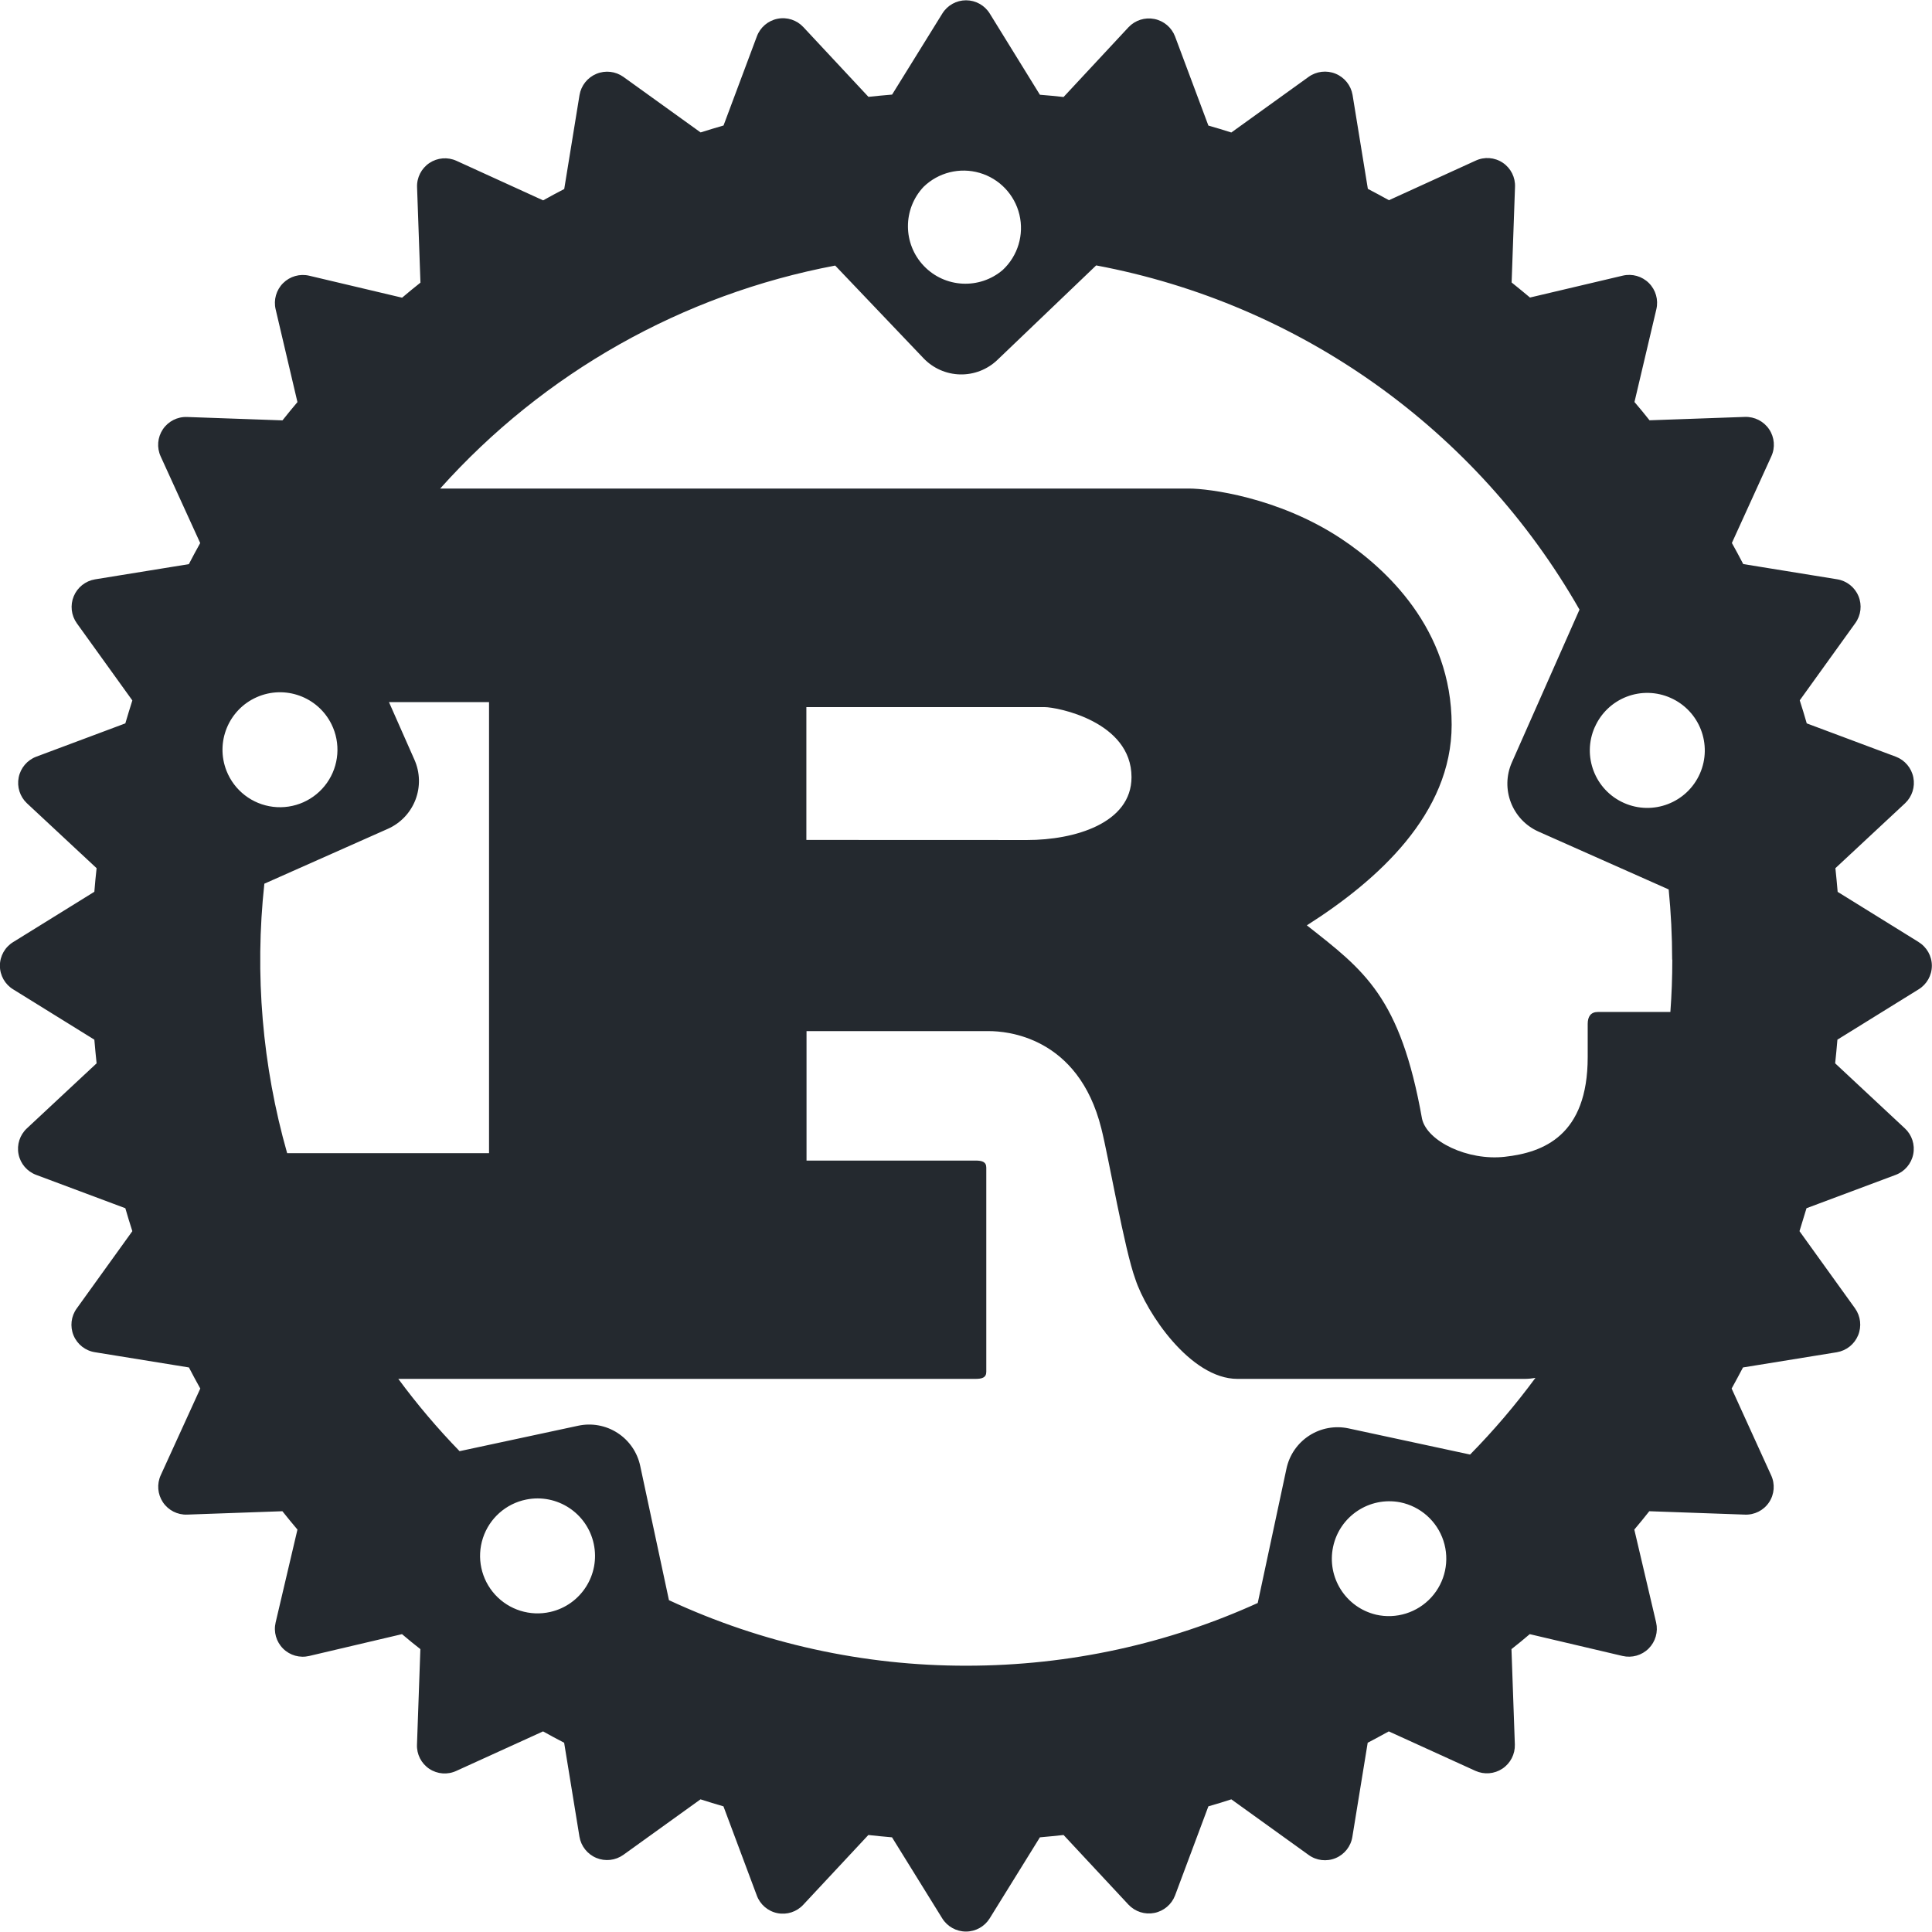
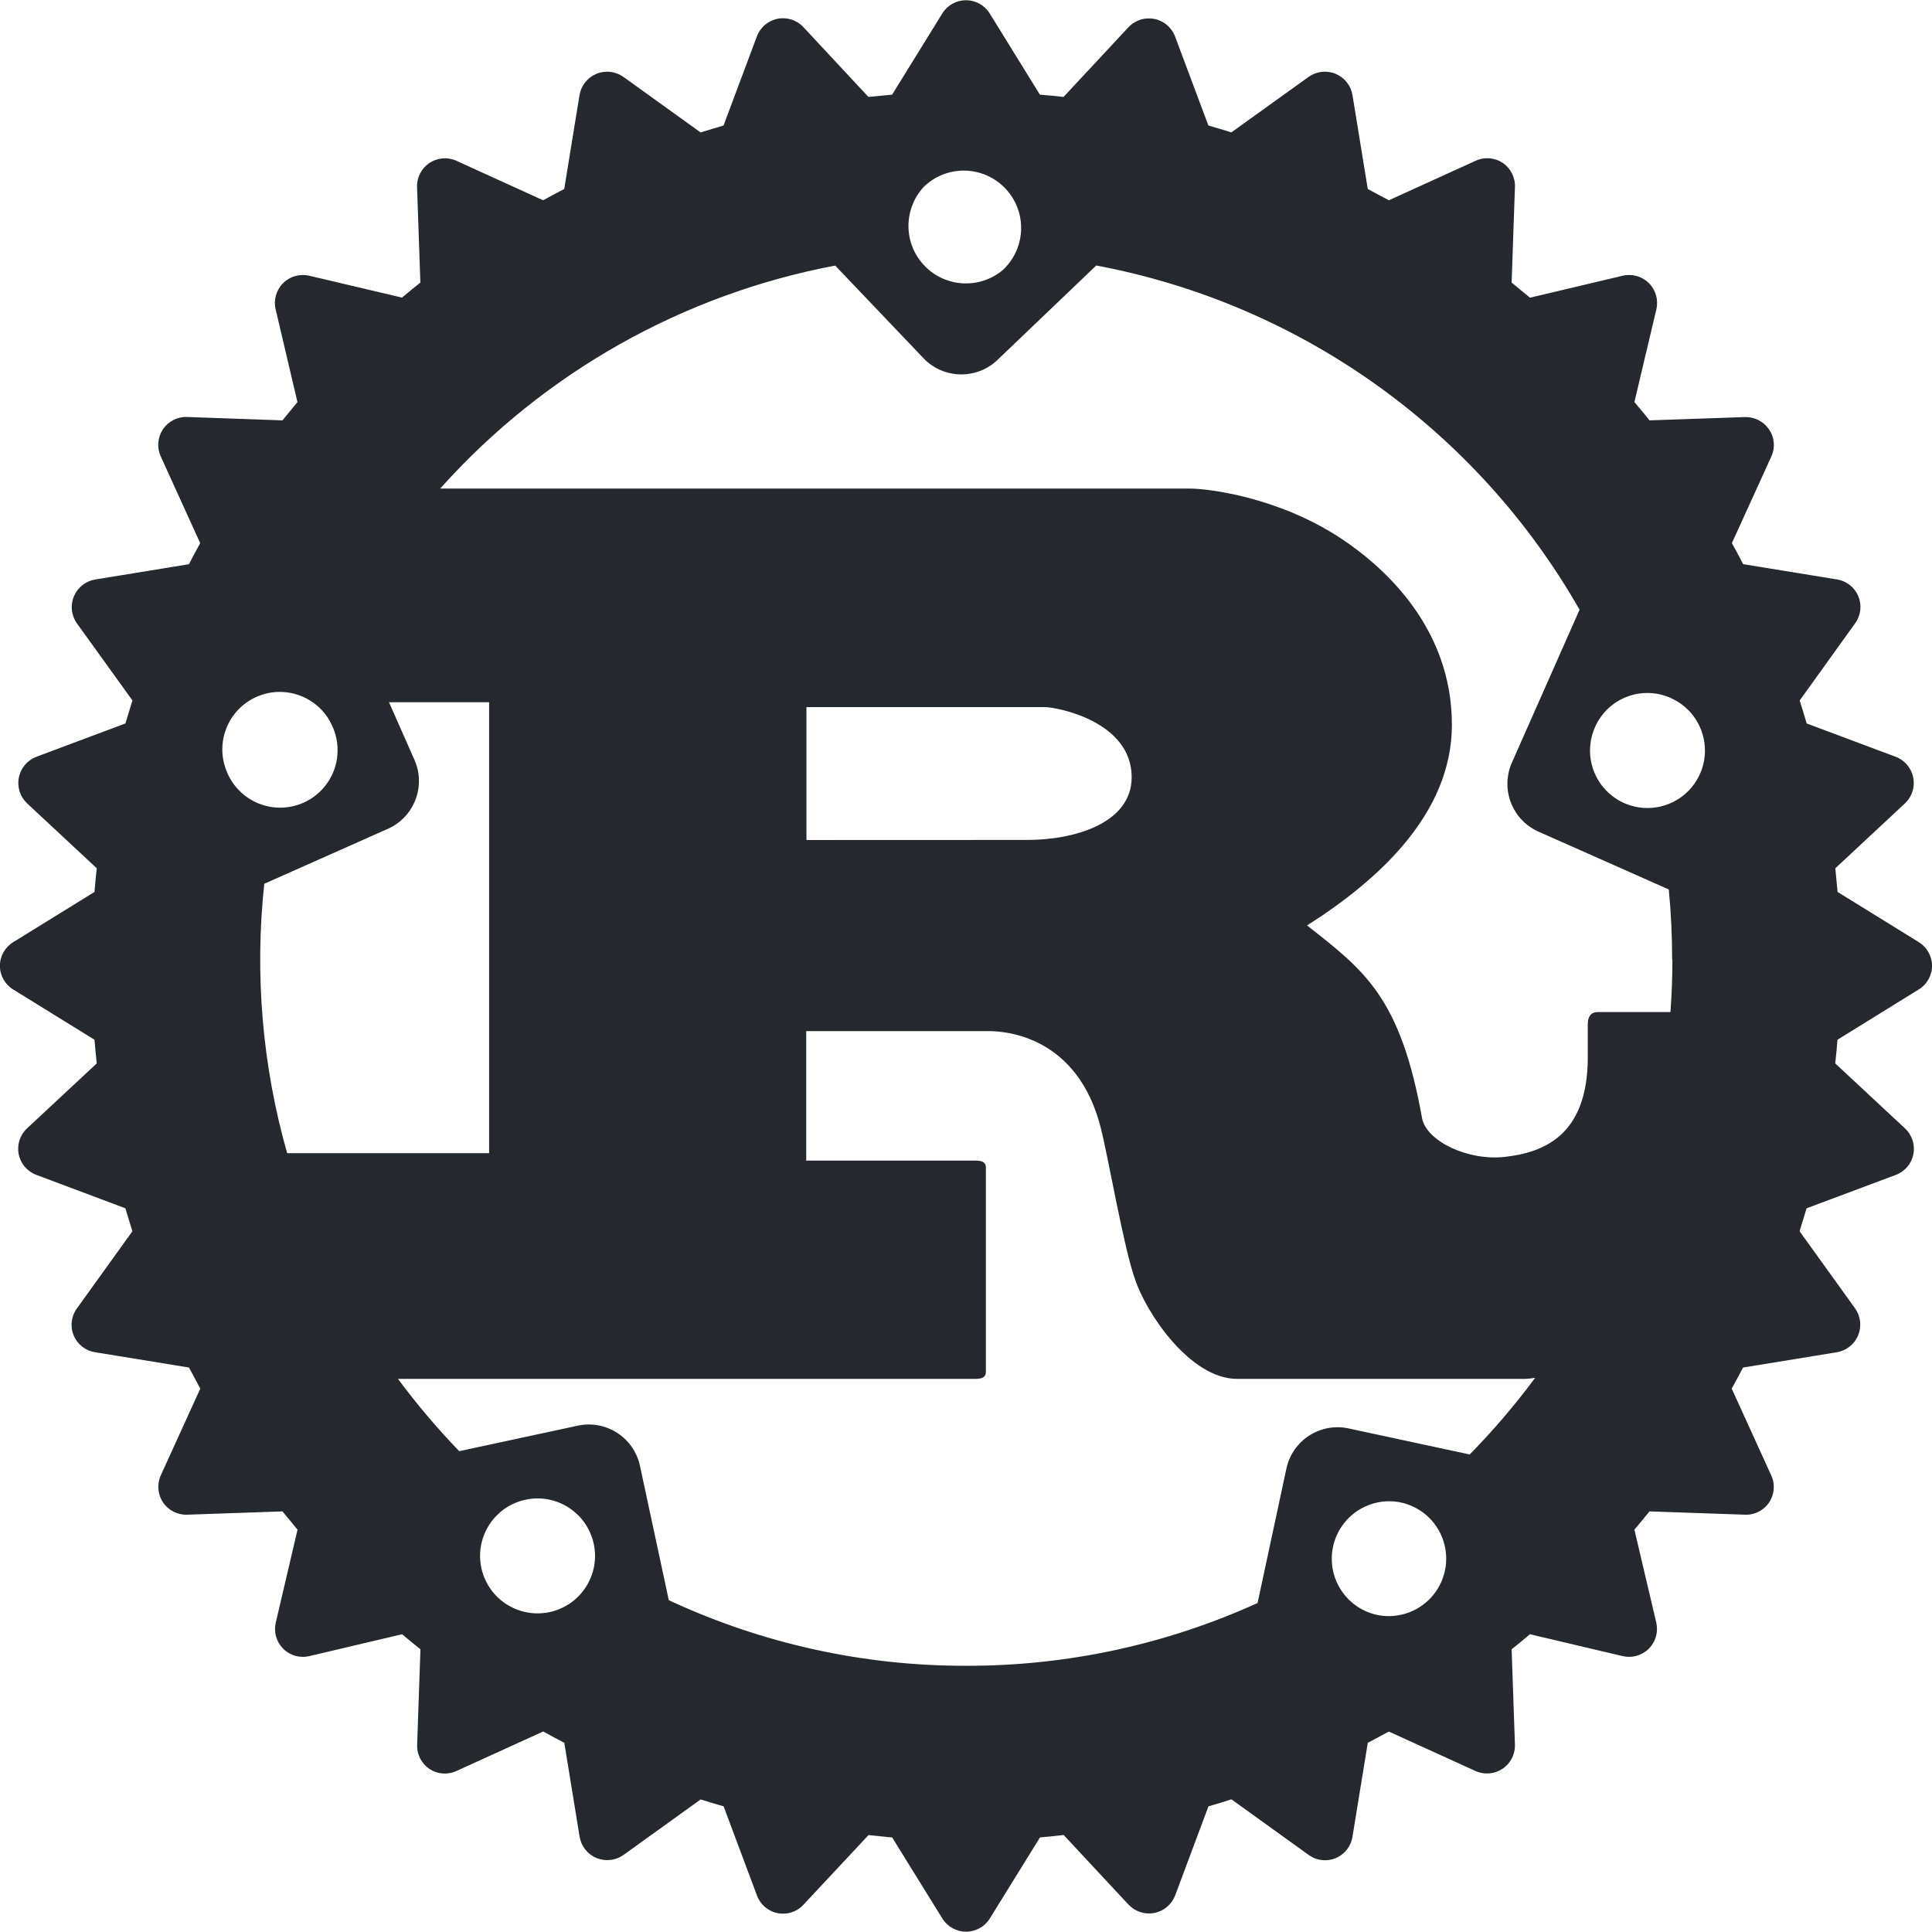
- <svg xmlns="http://www.w3.org/2000/svg" role="img" viewBox="0 0 24 24">
-   <path d="M23.835 11.703l-1.007-.624a13.727 13.727 0 00-.028-.294l.866-.807a.348.348 0 00-.115-.578l-1.107-.414a8.496 8.496 0 00-.087-.286l.69-.959a.346.346 0 00-.226-.545l-1.166-.189a9.357 9.357 0 00-.141-.262l.49-1.076a.344.344 0 00-.027-.336.349.349 0 00-.301-.154l-1.185.042a6.744 6.744 0 00-.187-.227l.272-1.153a.347.347 0 00-.417-.417l-1.153.272a14.018 14.018 0 00-.228-.187l.042-1.185a.344.344 0 00-.49-.328l-1.076.491c-.087-.048-.174-.095-.262-.141l-.19-1.167A.348.348 0 0016.256.955l-.96.691a8.487 8.487 0 00-.285-.086l-.414-1.107a.348.348 0 00-.578-.115l-.807.867a9.294 9.294 0 00-.294-.028L12.295.168a.346.346 0 00-.589 0l-.624 1.007a13.738 13.738 0 00-.294.028L9.98.337a.346.346 0 00-.578.115l-.414 1.107c-.096.027-.19.057-.285.086L7.744.955a.348.348 0 00-.545.226L7.009 2.348a9.357 9.357 0 00-.262.141l-1.076-.491a.346.346 0 00-.49.328l.042 1.185a7.983 7.983 0 00-.228.187L3.841 3.425a.347.347 0 00-.417.417l.271 1.153c-.063.075-.126.151-.186.227l-1.185-.042a.346.346 0 00-.328.49l.491 1.076a9.167 9.167 0 00-.141.262l-1.166.189a.348.348 0 00-.226.545l.69.959a13.303 13.303 0 00-.087.285l-1.107.414a.348.348 0 00-.116.578l.866.807a9.294 9.294 0 00-.028.293l-1.007.624a.344.344 0 000 .589l1.007.624c.008.098.018.196.028.294l-.866.808a.346.346 0 00.116.578l1.107.414c.027.096.057.191.087.285l-.69.959a.345.345 0 00.227.545l1.166.189c.046.088.092.175.141.262l-.491 1.076a.346.346 0 00.328.49l1.183-.042c.062.077.123.153.187.228l-.271 1.154a.346.346 0 00.417.416l1.153-.271c.075.064.151.126.228.186l-.042 1.185a.344.344 0 00.49.327l1.076-.49c.087.049.174.095.262.141l.19 1.166a.348.348 0 00.545.227l.959-.69a9.299 9.299 0 00.285.087l.414 1.107a.345.345 0 00.578.115l.808-.866c.097.011.195.02.294.029l.624 1.007a.347.347 0 00.589 0l.624-1.007c.098-.009.196-.018.294-.029l.807.866a.348.348 0 00.578-.115l.414-1.107a8.463 8.463 0 00.285-.087l.959.69a.345.345 0 00.545-.227l.19-1.166c.088-.046.175-.093.262-.141l1.076.49a.347.347 0 00.49-.327l-.042-1.185a6.727 6.727 0 00.227-.186l1.153.271a.347.347 0 00.417-.416l-.271-1.154c.063-.075.126-.151.186-.228l1.185.042a.344.344 0 00.328-.49l-.49-1.076c.048-.087.095-.174.141-.262l1.166-.189a.348.348 0 00.226-.545l-.69-.959.087-.285 1.107-.414a.346.346 0 00.115-.578l-.866-.808c.01-.097.02-.195.028-.294l1.007-.624a.344.344 0 000-.589zm-6.741 8.355a.714.714 0 01.299-1.396.714.714 0 11-.3 1.396zm-.342-2.314a.649.649 0 00-.771.5l-.357 1.669c-1.103.501-2.329.779-3.619.779a8.737 8.737 0 01-3.695-.814l-.357-1.668a.648.648 0 00-.771-.499l-1.473.316a8.722 8.722 0 01-.761-.898h7.168c.081 0 .136-.014.136-.088v-2.536c0-.074-.054-.088-.136-.088h-2.097v-1.608h2.268c.206 0 1.107.059 1.394 1.209.09.353.287 1.504.423 1.873.135.413.683 1.238 1.268 1.238h3.572a.749.749 0 00.13-.013 8.787 8.787 0 01-.812.953zM6.837 20.024a.714.714 0 11-.3-1.396.714.714 0 01.3 1.396zM4.118 8.997a.714.714 0 11-1.304.579.714.714 0 011.304-.579zm-.835 1.981l1.535-.682a.65.65 0 00.33-.859l-.316-.715h1.243v5.603H3.567a8.775 8.775 0 01-.283-3.348zm6.734-.544V8.784h2.96c.153 0 1.079.177 1.079.87 0 .575-.711.781-1.295.781zm10.757 1.486c0 .219-.008.436-.024.651h-.9c-.09 0-.127.059-.127.148v.413c0 .973-.549 1.185-1.03 1.238-.458.052-.965-.191-1.028-.472-.27-1.519-.72-1.844-1.431-2.403.882-.56 1.799-1.386 1.799-2.491 0-1.194-.819-1.946-1.377-2.315-.782-.516-1.649-.62-1.883-.62H5.468a8.765 8.765 0 014.907-2.77l1.097 1.151a.648.648 0 00.918.021l1.227-1.174a8.775 8.775 0 016.004 4.276l-.84 1.898a.652.652 0 00.33.859l1.618.719c.028.287.043.577.043.872zm-9.301-9.599a.713.713 0 11.984 1.032.714.714 0 01-.984-1.032zm8.339 6.71a.711.711 0 01.94-.362.714.714 0 11-.941.363z" fill="#24292f" />
+ <svg xmlns="http://www.w3.org/2000/svg" viewBox="0 0 24 24">
+   <path fill="#24292f" d="m23.835 11.703-1.008-.623-.028-.294.866-.807a.348.348 0 0 0-.116-.578l-1.106-.414a9 9 0 0 0-.087-.285l.69-.96a.346.346 0 0 0-.226-.544l-1.166-.19a9 9 0 0 0-.14-.261l.49-1.076a.34.34 0 0 0-.028-.336.35.35 0 0 0-.3-.154l-1.185.041a7 7 0 0 0-.188-.227l.273-1.153a.347.347 0 0 0-.417-.417l-1.153.273-.228-.188.041-1.184a.344.344 0 0 0-.49-.328l-1.076.49-.262-.14-.19-1.167a.348.348 0 0 0-.545-.226l-.96.69a9 9 0 0 0-.285-.086L14.597.453a.348.348 0 0 0-.578-.116l-.807.867a9 9 0 0 0-.294-.028L12.295.168a.346.346 0 0 0-.59 0l-.623 1.008-.294.028L9.98.337a.346.346 0 0 0-.578.116l-.414 1.106-.285.086-.959-.69a.348.348 0 0 0-.545.226l-.19 1.167a9 9 0 0 0-.262.14l-1.076-.49a.346.346 0 0 0-.49.328l.041 1.184a8 8 0 0 0-.228.187l-1.153-.272a.347.347 0 0 0-.417.417l.271 1.153-.186.227-1.184-.042a.346.346 0 0 0-.328.49l.49 1.077a9 9 0 0 0-.14.262l-1.166.19a.348.348 0 0 0-.226.544l.69.958-.087.286-1.106.414a.348.348 0 0 0-.116.578l.866.807a9 9 0 0 0-.028.294l-1.008.623a.344.344 0 0 0 0 .59l1.008.623q.012.147.028.294l-.866.807a.346.346 0 0 0 .116.578l1.106.415q.042.144.087.285l-.69.959a.345.345 0 0 0 .227.544l1.166.19q.069.132.14.262l-.49 1.076a.346.346 0 0 0 .328.49l1.183-.041q.093.115.187.227l-.27 1.154a.346.346 0 0 0 .416.417l1.153-.272q.113.096.228.187l-.041 1.184a.344.344 0 0 0 .49.327l1.076-.49q.13.073.262.14l.19 1.167a.348.348 0 0 0 .545.227l.959-.69a9 9 0 0 0 .285.086l.414 1.107a.345.345 0 0 0 .578.115l.808-.865.294.03.623 1.006a.347.347 0 0 0 .59 0l.623-1.007q.148-.013.294-.03l.807.866a.348.348 0 0 0 .578-.115l.414-1.107a9 9 0 0 0 .285-.087l.959.69a.345.345 0 0 0 .545-.226l.19-1.166.262-.14 1.076.49a.347.347 0 0 0 .49-.328l-.041-1.184a7 7 0 0 0 .227-.187l1.153.272a.347.347 0 0 0 .417-.416l-.272-1.155q.095-.112.187-.227l1.184.041a.344.344 0 0 0 .328-.49l-.49-1.076q.072-.13.141-.262l1.166-.19a.348.348 0 0 0 .226-.544l-.69-.959.087-.285 1.106-.414a.346.346 0 0 0 .116-.579l-.866-.807q.016-.147.028-.294l1.008-.624a.344.344 0 0 0 0-.589zm-6.742 8.355a.714.714 0 0 1 .299-1.396.714.714 0 1 1-.3 1.396zm-.342-2.314a.65.65 0 0 0-.771.5l-.358 1.669a8.7 8.7 0 0 1-3.619.78 8.7 8.7 0 0 1-3.695-.815L7.95 18.21a.65.65 0 0 0-.772-.5l-1.473.317a9 9 0 0 1-.761-.898h7.167c.081 0 .136-.014.136-.088v-2.536c0-.074-.054-.088-.136-.088h-2.096v-1.608h2.268c.206 0 1.106.059 1.393 1.209.09.353.288 1.504.424 1.873.134.413.683 1.238 1.268 1.238h3.572a1 1 0 0 0 .13-.013 9 9 0 0 1-.813.952zm-9.914 2.28a.714.714 0 1 1-.3-1.396.714.714 0 0 1 .3 1.396M4.117 8.997a.714.714 0 1 1-1.303.58.714.714 0 0 1 1.304-.58m-.834 1.981 1.534-.682a.65.65 0 0 0 .33-.858l-.316-.715h1.244v5.602H3.567a8.8 8.8 0 0 1-.284-3.348zm6.734-.543V8.784h2.96c.153 0 1.08.177 1.08.87 0 .574-.712.78-1.296.78zm10.757 1.486q0 .329-.024.651h-.9c-.09 0-.127.059-.127.148v.413c0 .973-.548 1.184-1.03 1.238-.457.052-.964-.191-1.027-.472-.27-1.518-.72-1.843-1.43-2.403.882-.56 1.799-1.386 1.799-2.492 0-1.193-.82-1.945-1.377-2.315-.783-.516-1.65-.62-1.883-.62H5.468a8.77 8.77 0 0 1 4.907-2.77l1.098 1.152a.65.65 0 0 0 .918.02l1.227-1.173a8.78 8.78 0 0 1 6.004 4.276l-.84 1.898a.65.65 0 0 0 .33.859l1.618.718q.042.43.042.872zm-9.3-9.6a.713.713 0 1 1 .984 1.032.714.714 0 0 1-.984-1.031m8.339 6.71a.71.71 0 0 1 .939-.362.714.714 0 1 1-.94.364z" />
</svg>
